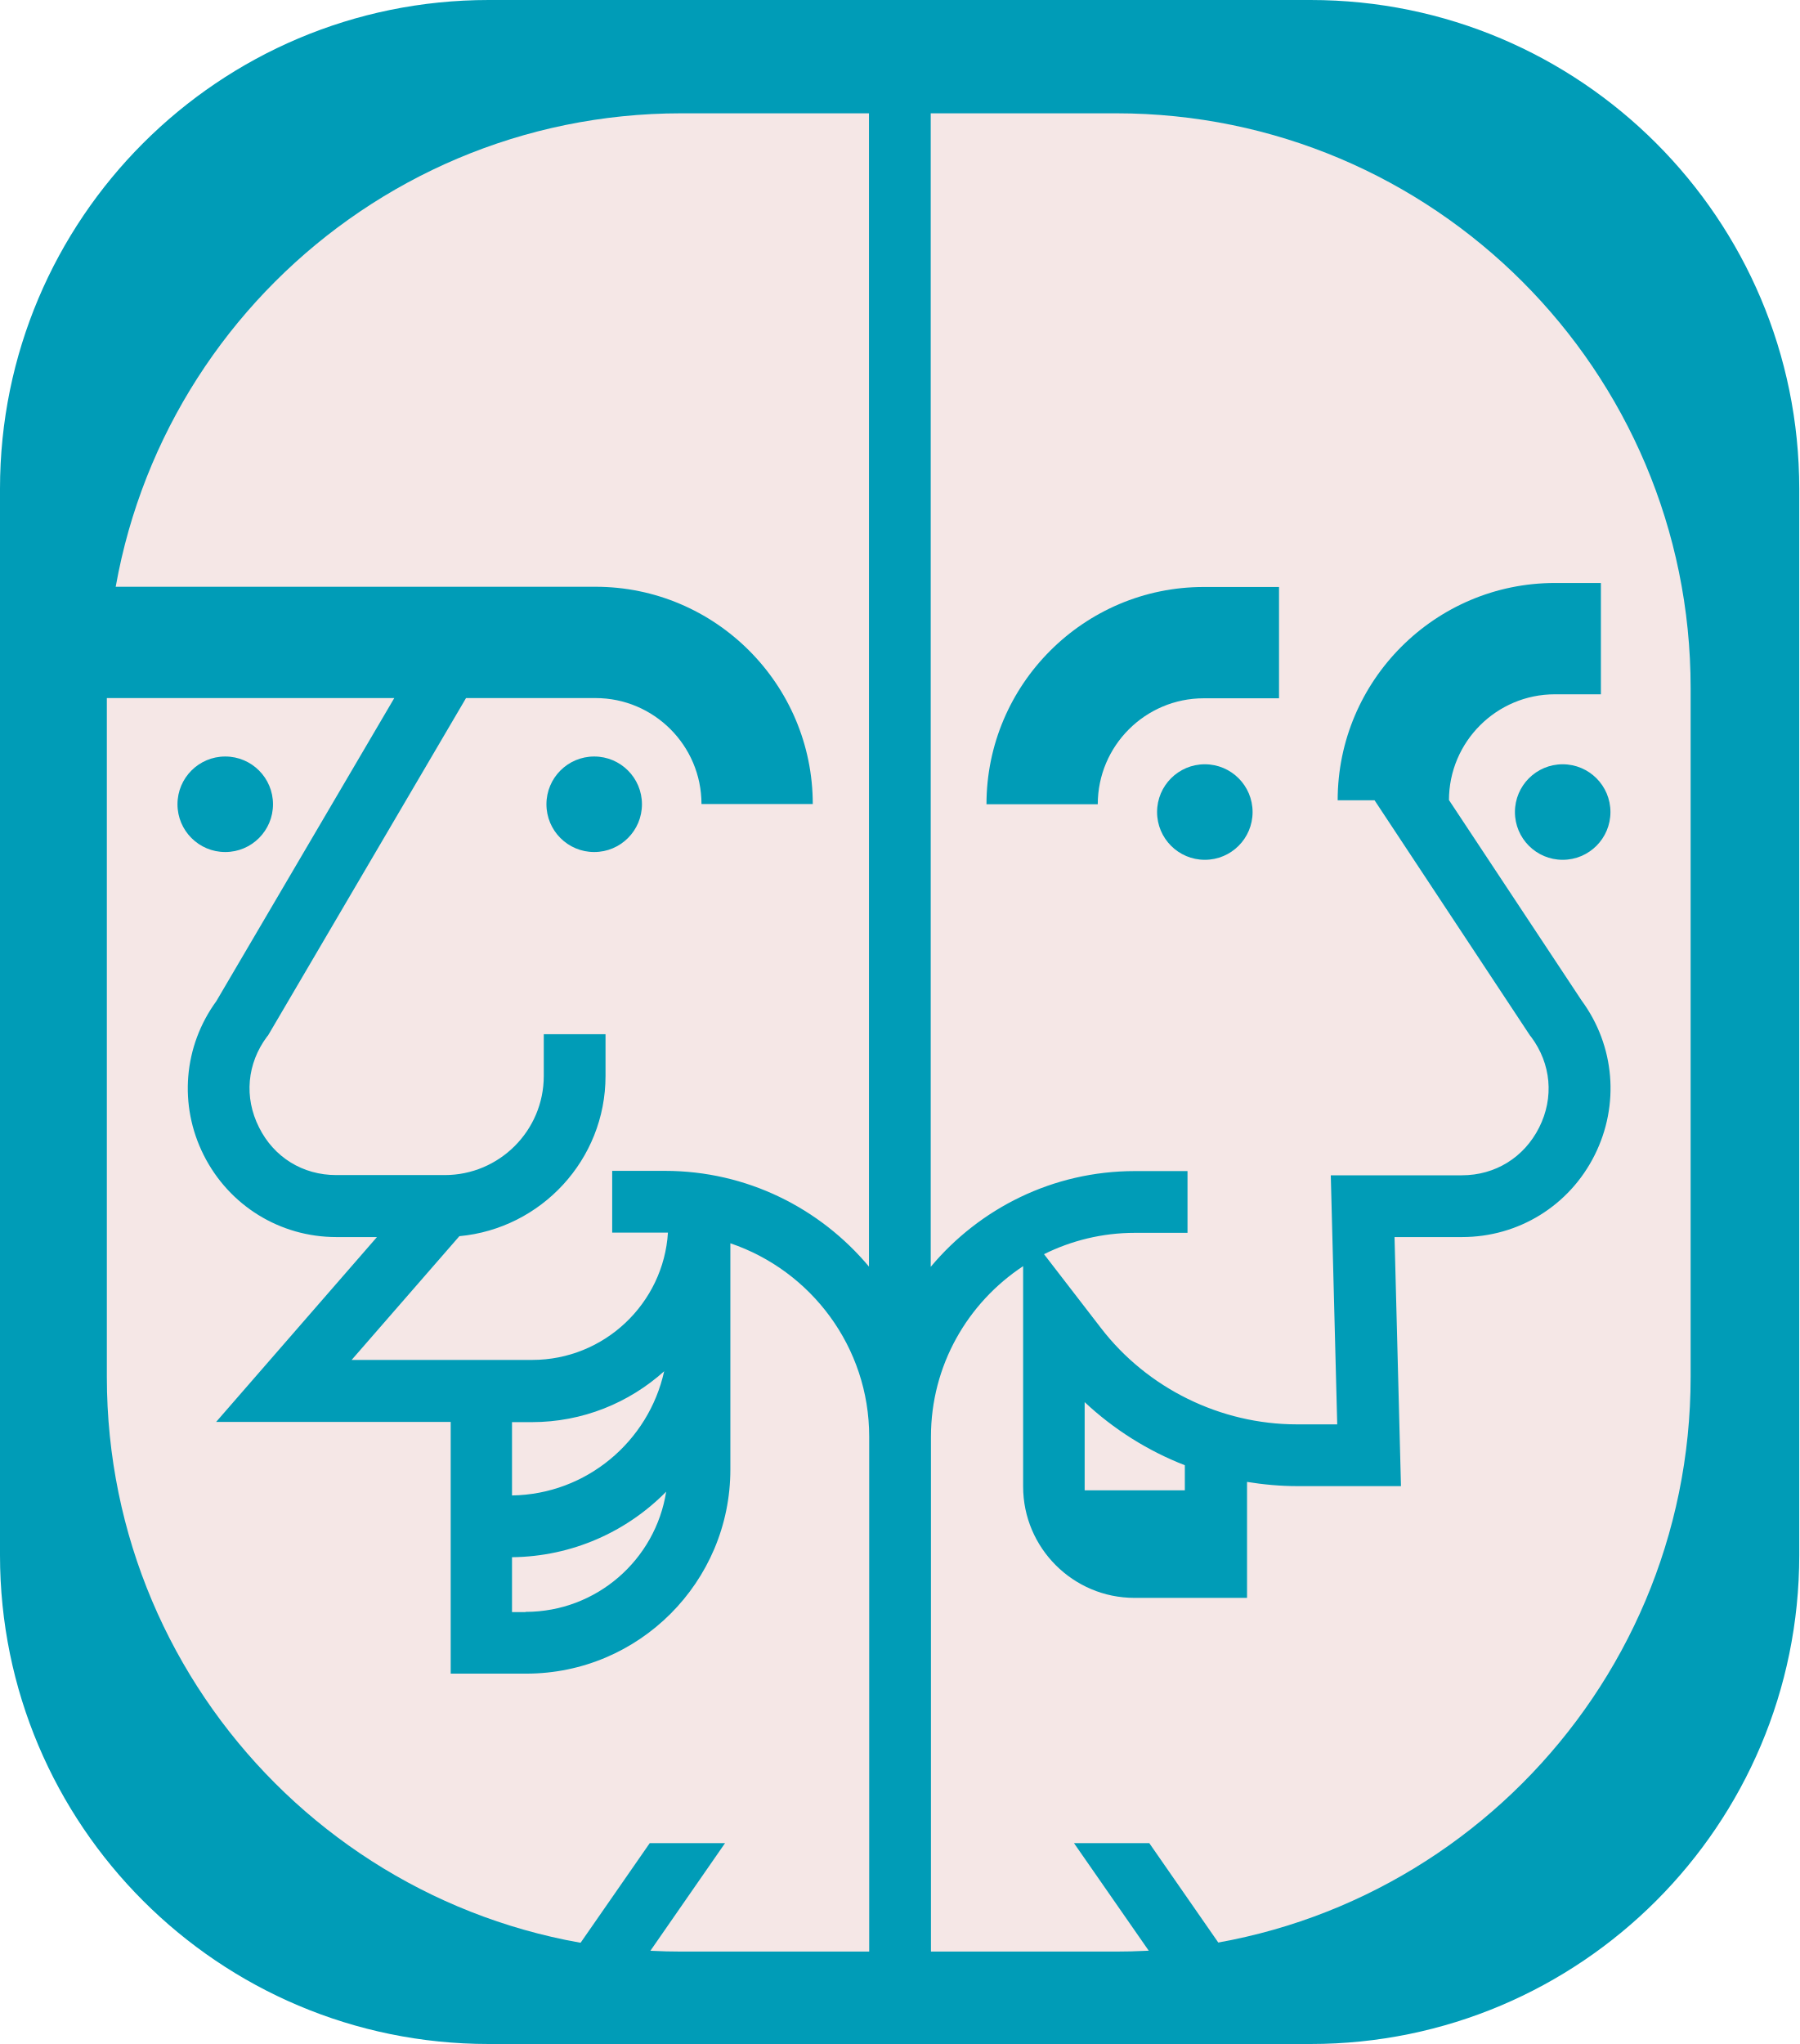
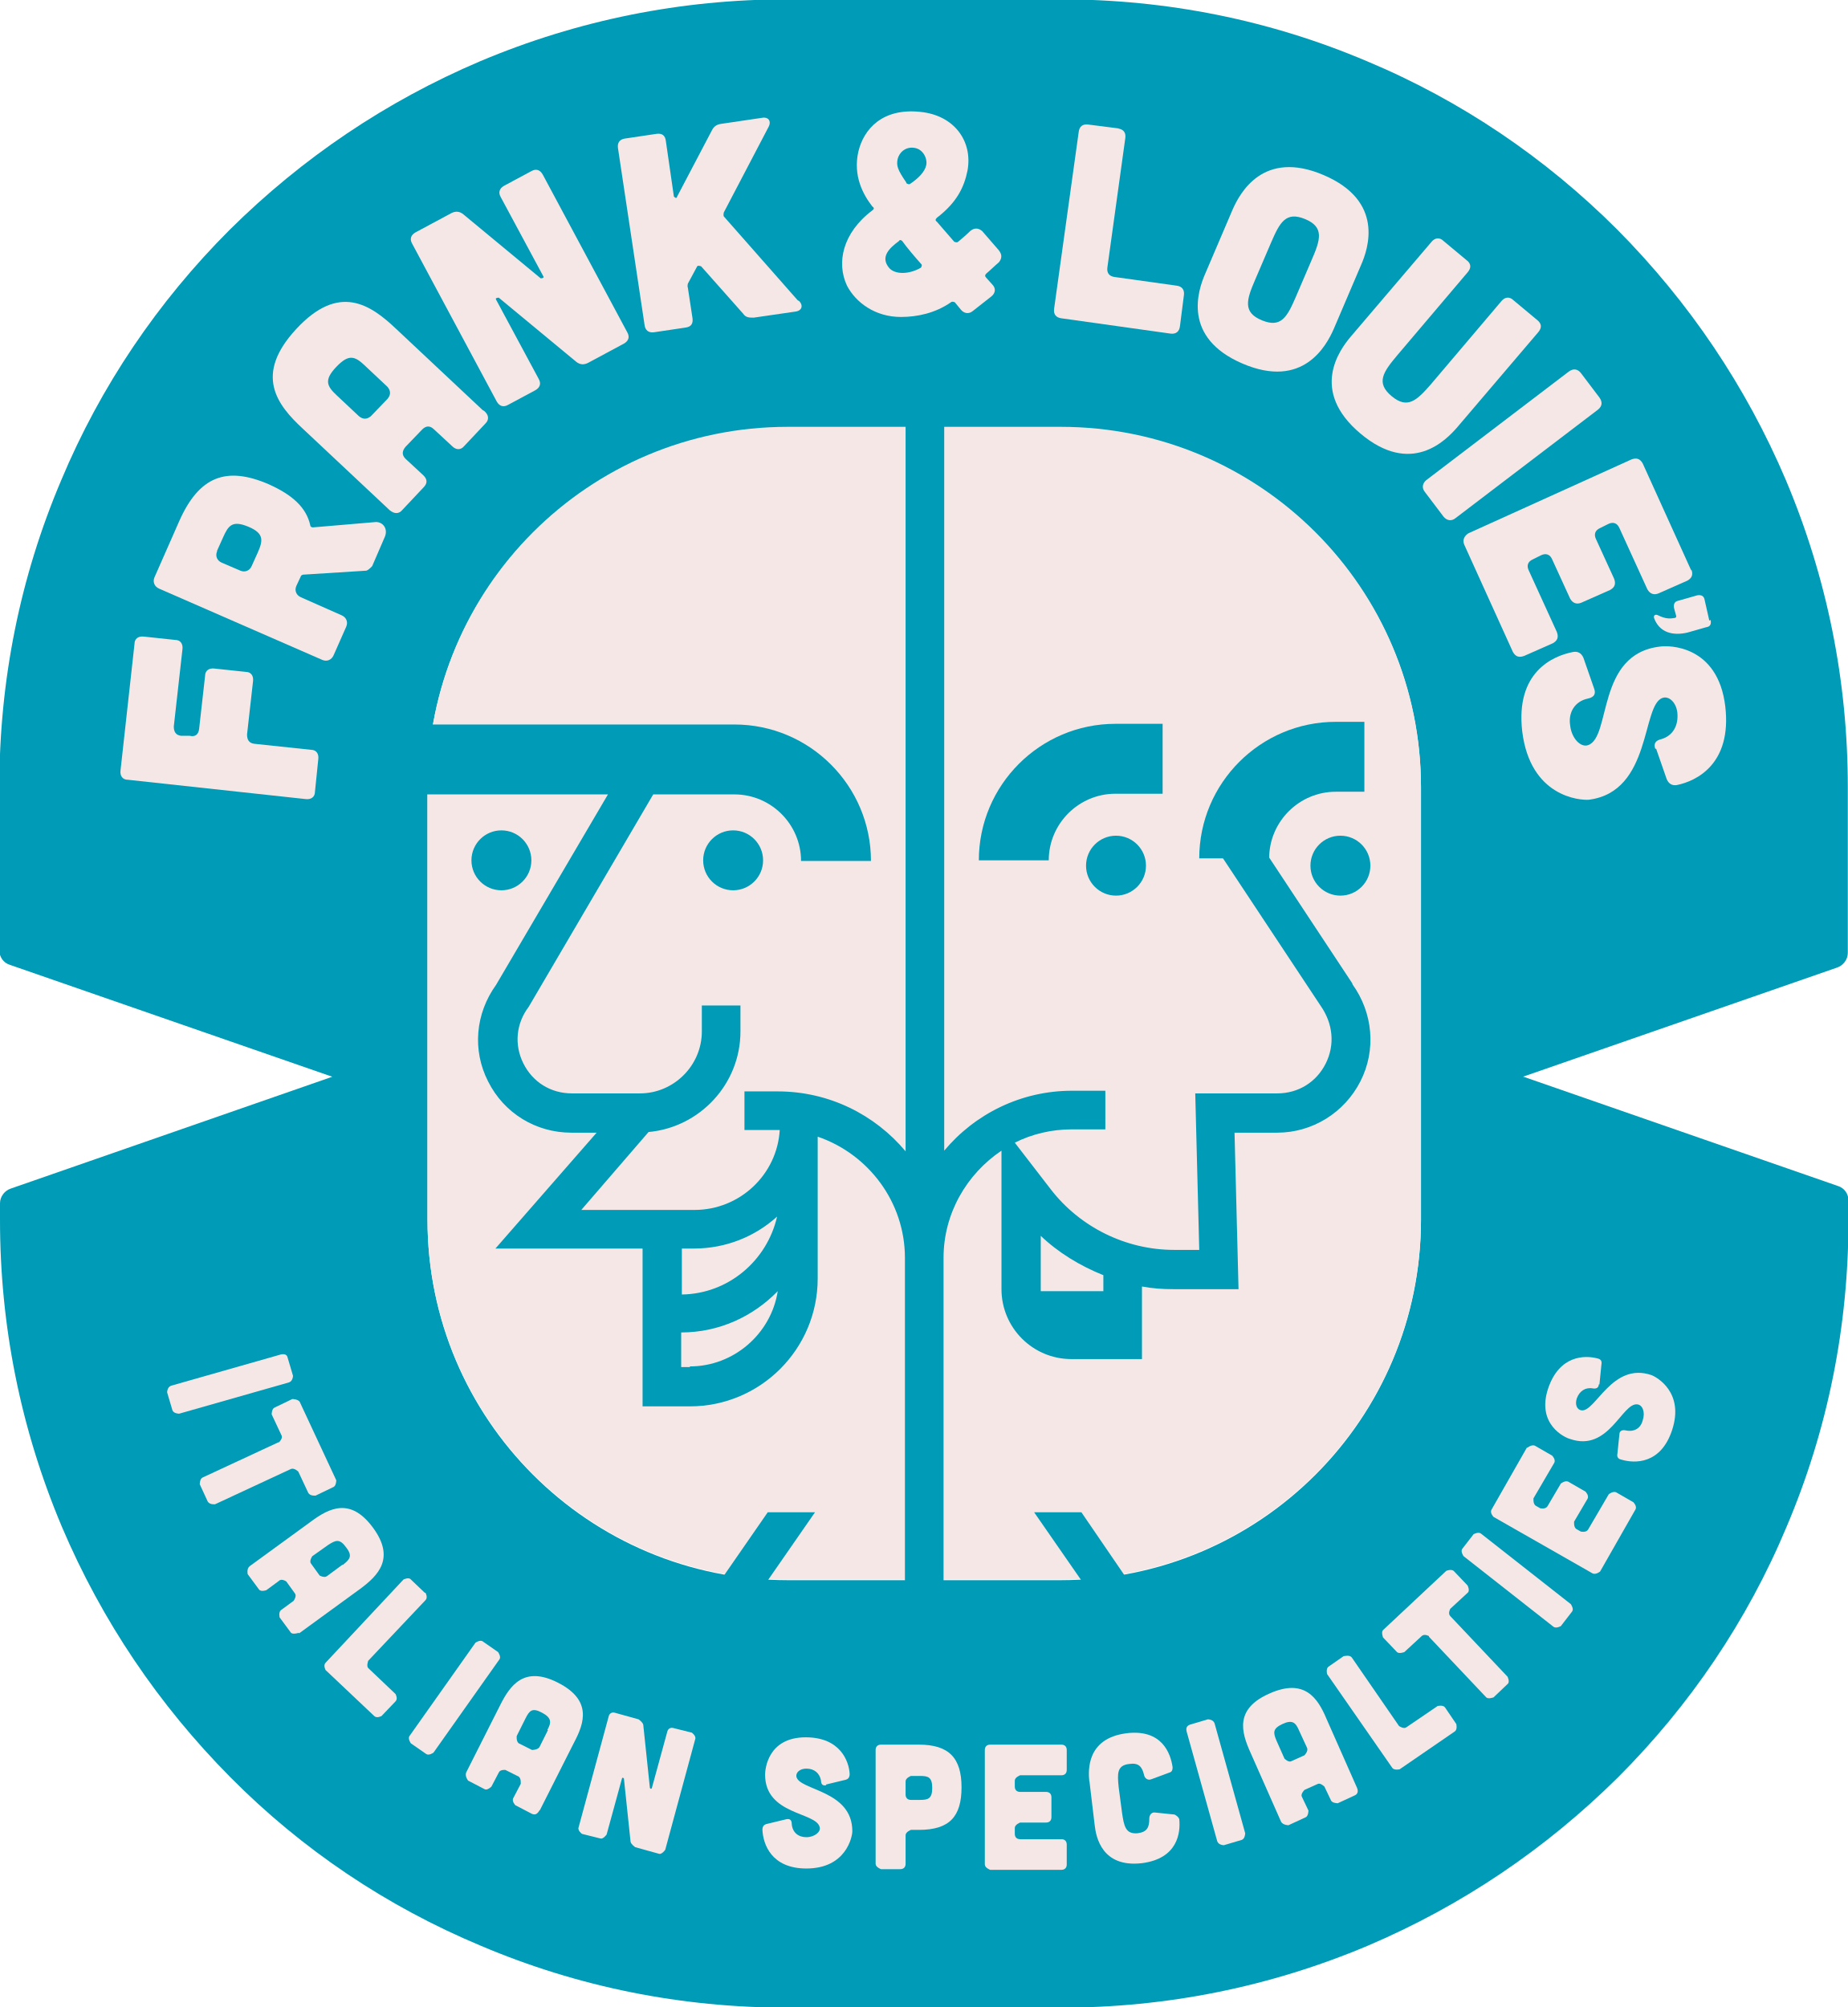
- <svg xmlns="http://www.w3.org/2000/svg" viewBox="29 29 81 92">
-   <rect x="29" y="29" width="81" height="92" rx="22" fill="#009cb7" />
-   <path fill="#f5e7e6" d="M79.25,34.1h-19.58c-14.28,0-25.86,11.58-25.86,25.86v31.02c0,14.28,11.58,25.86,25.86,25.86h19.58c14.28,0,25.86-11.58,25.86-25.86v-31.02c0-14.28-11.58-25.86-25.86-25.86Z" />
-   <g fill="#009cb7">
-     <path d="M94.22,65.02h.01c0-2.63,2.14-4.77,4.77-4.77h2.07v-5.01h-2.07c-5.39,0-9.78,4.39-9.78,9.78h1.66l7,10.59.05.06c.9,1.21,1.04,2.73.36,4.08-.68,1.35-1.98,2.15-3.48,2.15h-5.9l.29,11.21h-1.82c-3.43,0-6.73-1.62-8.82-4.34l-2.56-3.32c1.23-.61,2.62-.96,4.09-.96h2.37v-2.78h-2.37c-3.69,0-6.99,1.68-9.19,4.31V31.48h-2.78v54.53c-2.2-2.63-5.5-4.31-9.19-4.31h-2.37v2.78h2.37s.09,0,.14,0c-.2,3.19-2.87,5.73-6.11,5.73h-8.13l4.85-5.57c3.68-.34,6.58-3.44,6.58-7.21v-1.88h-2.78v1.88c0,2.46-2,4.46-4.46,4.46h-4.88c-1.51,0-2.81-.8-3.48-2.15-.68-1.35-.54-2.87.36-4.08l.05-.06,8.91-15.18h5.83c2.63,0,4.77,2.14,4.77,4.77h5.01c0-5.39-4.39-9.78-9.78-9.78h-22.67v5.01h13.61l-8.01,13.64c-1.48,2.03-1.7,4.68-.57,6.93,1.14,2.27,3.43,3.69,5.97,3.69h1.83l-7.24,8.32h10.56v11.33h3.4c5.07,0,9.19-4.12,9.19-9.19v-10.18c3.63,1.23,6.25,4.67,6.25,8.7v25.79h2.78v-19.48h0v-6.3c0-3.21,1.65-6.03,4.15-7.68v9.92c0,2.76,2.25,5.01,5.01,5.01h5.07v-5.22c.74.12,1.5.19,2.26.19h4.67l-.29-11.21h3.04c2.54,0,4.83-1.41,5.97-3.69,1.13-2.26.91-4.92-.59-6.96l-5.97-9.02ZM52.94,93.01c2.29,0,4.38-.87,5.96-2.29-.7,3.16-3.5,5.54-6.85,5.59v-3.3h.89ZM52.66,101.56h-.61v-2.47c2.71-.03,5.17-1.15,6.94-2.95-.48,3.06-3.13,5.41-6.33,5.41ZM77.82,92.1c1.31,1.23,2.85,2.2,4.52,2.85v1.13h-4.51c0-.05,0-.1,0-.16v-3.82Z" />
-     <path d="M83.19,60.43h3.39v-5.01h-3.39c-5.39,0-9.78,4.39-9.78,9.78h5.01c0-2.63,2.14-4.77,4.77-4.77Z" />
-     <circle cx="39.14" cy="65.2" r="2.15" />
-     <circle cx="99.35" cy="65.55" r="2.15" />
-     <circle cx="55.75" cy="65.2" r="2.15" />
-     <circle cx="83.24" cy="65.55" r="2.15" />
-     <polygon points="54.39 117.52 56.68 119.11 61.64 111.96 58.25 111.96" />
-     <polygon points="77.35 111.96 82.32 119.11 84.6 117.52 80.74 111.96" />
+ <svg xmlns="http://www.w3.org/2000/svg" id="Layer_1" data-name="Layer 1" viewBox="0 0 27.75 30.14">
+   <defs>
+     <style>
+       .cls-1 {
+         fill: #f5e7e6;
+       }
+ 
+       .cls-2 {
+         fill: #009cb7;
+       }
+     </style>
+   </defs>
+   <path class="cls-2" d="M22.87,16.17l4.72-1.64c.09-.03.16-.12.16-.22v-2.49c0-1.59-.31-3.14-.93-4.61-.6-1.41-1.45-2.67-2.53-3.76-1.08-1.08-2.35-1.94-3.76-2.53-1.46-.62-3.01-.93-4.61-.93h-4.1c-1.59,0-3.14.31-4.61.93-1.41.6-2.67,1.45-3.76,2.53-1.08,1.08-1.94,2.35-2.53,3.76-.62,1.46-.93,3.01-.93,4.61v2.45c0,.1.06.19.16.22l4.84,1.68L.16,17.85c-.09.03-.16.12-.16.22v.25c0,1.59.31,3.14.93,4.61.6,1.41,1.45,2.67,2.53,3.76s2.35,1.94,3.76,2.53c1.46.62,3.01.93,4.61.93h4.1c1.59,0,3.14-.31,4.61-.93,1.41-.6,2.67-1.45,3.76-2.53,1.08-1.08,1.94-2.35,2.53-3.76.62-1.46.93-3.01.93-4.61v-.29c0-.1-.06-.19-.16-.22l-4.72-1.64ZM21.34,18.32c0,2.99-2.42,5.41-5.41,5.41h-4.1c-2.99,0-5.41-2.42-5.41-5.41v-6.49c0-2.99,2.42-5.41,5.41-5.41h4.1c2.99,0,5.41,2.42,5.41,5.41v6.49Z" />
+   <path class="cls-1" d="M11.83,6.41h4.1c2.99,0,5.41,2.42,5.41,5.41v6.49c0,2.99-2.42,5.41-5.41,5.41h-4.1c-2.99,0-5.41-2.42-5.41-5.41v-6.49c0-2.99,2.42-5.41,5.41-5.41Z" />
+   <g>
+     <path class="cls-1" d="M2.02,9.67c0-.08.06-.12.14-.11l.47.05c.08,0,.12.06.11.14l-.13,1.16c0,.08.03.13.11.14h.13c.08.02.13-.02.14-.1l.09-.8c0-.08.06-.12.14-.11l.47.05c.08,0,.12.06.11.14l-.09.8c0,.08.03.13.11.14l.85.09c.08,0,.12.06.11.14l-.05.49c0,.08-.06.12-.14.11l-2.67-.29c-.08,0-.12-.06-.11-.14l.21-1.9Z" />
+     <path class="cls-1" d="M5.63,7.84c.12-.01.2.1.15.22l-.19.44s-.05.06-.09.07l-.95.06s-.03.01-.03.02l-.07.15c-.03.07,0,.14.07.17l.61.27c.07.03.1.1.07.17l-.19.43c-.03.07-.1.1-.17.07l-2.45-1.07c-.07-.03-.1-.1-.07-.17l.37-.84c.3-.68.71-.83,1.34-.56.36.16.57.35.63.62,0,.02.02.03.04.03l.94-.08ZM3.26,8.28c-.03.07,0,.14.07.17l.28.12c.07.03.14,0,.17-.07l.09-.2c.08-.18.1-.29-.14-.39s-.3-.02-.38.16l-.09.2Z" />
+     <path class="cls-1" d="M7.27,6.17c.07.06.08.13.02.19l-.32.34c-.05.06-.12.06-.18,0l-.27-.25c-.06-.06-.12-.06-.18,0l-.25.26c-.05.06-.06.12,0,.18l.27.25c.06.06.06.12,0,.18l-.32.34c-.05.06-.12.06-.19,0l-1.3-1.22c-.39-.36-.74-.81-.1-1.5.64-.69,1.11-.37,1.5,0l1.3,1.22ZM5.48,5.49c-.15-.14-.24-.18-.43.02-.19.2-.14.29.01.43l.33.31c.06.05.12.05.18,0l.25-.26c.05-.06.05-.12,0-.18l-.33-.31Z" />
+     <path class="cls-1" d="M6.78,3.2c.06-.03.12-.03.18.02l1.16.96s.06,0,.04-.03l-.64-1.19c-.04-.07-.02-.13.05-.17l.41-.22c.07-.04.13-.02.17.05l1.27,2.37c.04.07.02.13-.05.17l-.54.29c-.06.03-.12.03-.18-.02l-1.16-.96s-.06,0-.04.03l.64,1.19c.04.07.02.13-.05.17l-.41.22c-.07.04-.13.02-.17-.05l-1.27-2.37c-.04-.07-.02-.13.05-.17l.54-.29Z" />
+     <path class="cls-1" d="M12,4.52c.07.07.04.15-.06.16l-.62.09c-.07,0-.12,0-.16-.06l-.63-.71s-.05-.02-.06,0l-.14.26s-.01.04,0,.06l.07.46c.01.08-.02.13-.11.14l-.47.07c-.08.01-.13-.03-.14-.11l-.4-2.66c-.01-.08.03-.13.11-.14l.47-.07c.08-.01.13.02.14.11l.12.83s.04.05.05,0l.52-.99c.03-.06.07-.09.14-.1l.61-.09c.1-.02.15.05.1.14l-.67,1.28s-.01.04,0,.06l1.11,1.26Z" />
+     <path class="cls-1" d="M15,3.76c.05.06.05.12,0,.18-.06.05-.13.12-.19.17-.02.02-.02.04,0,.06l.09.1c.06.06.05.13-.01.18l-.28.22c-.06.05-.13.04-.18-.02l-.09-.11s-.04-.02-.06,0c-.23.16-.5.22-.75.22-.39,0-.68-.22-.81-.47-.16-.34-.07-.79.38-1.13.03-.02.03-.04,0-.06-.14-.18-.29-.46-.21-.82.08-.34.36-.66.93-.6.51.05.79.44.71.88-.05.25-.16.48-.46.71-.02.02-.03.04,0,.06l.26.3s.04.02.06,0c.06-.05.13-.11.18-.16.06-.05.12-.05.18,0l.26.3ZM13.83,4.02s.03-.04,0-.06c-.08-.09-.21-.24-.28-.34-.02-.02-.04-.02-.05,0-.15.11-.28.24-.15.4.09.11.31.1.48,0ZM13.61,2.75s.04.03.06.01c.12-.08.22-.18.24-.28.02-.09-.04-.24-.18-.26-.14-.02-.23.08-.25.17-.02.1,0,.16.13.35Z" />
+     <path class="cls-1" d="M16.79,1.93c.08.01.12.06.11.14l-.27,1.95c-.01.08.03.13.11.14l.93.13c.08.01.12.06.11.14l-.06.47c-.01.08-.06.12-.14.11l-1.64-.23c-.08-.01-.12-.06-.11-.14l.37-2.66c.01-.08.06-.12.14-.11l.47.06Z" />
+     <path class="cls-1" d="M20.03,4.94c-.11.25-.46.91-1.37.52-.91-.39-.67-1.1-.56-1.35l.41-.96c.11-.25.46-.91,1.37-.52.91.39.67,1.1.56,1.35l-.41.96ZM19.7,3.9c.13-.3.19-.49-.1-.61-.29-.12-.38.05-.51.35l-.24.56c-.13.3-.19.49.1.61.29.12.38-.05.51-.35l.24-.56Z" />
+     <path class="cls-1" d="M22.03,3.91c.06.05.07.11.01.18l-1.06,1.25c-.21.25-.32.41-.08.61s.38.06.59-.18l1.06-1.25c.05-.06.12-.07.18-.01l.36.3c.06.05.07.11.01.18l-1.21,1.42c-.18.21-.7.74-1.46.1-.76-.64-.32-1.25-.14-1.46l1.21-1.42c.05-.06.12-.07.18-.01l.36.3Z" />
+     <path class="cls-1" d="M24.02,5.97c.05.07.04.13-.02.18l-2.14,1.63c-.06.05-.13.04-.18-.02l-.28-.37c-.05-.06-.04-.13.02-.18l2.14-1.63c.07-.05.13-.04.18.02l.28.37Z" />
+     <path class="cls-1" d="M25.4,8.55c.03.08.01.13-.06.17l-.43.19c-.07.03-.13.01-.17-.06l-.42-.92c-.03-.07-.09-.1-.17-.06l-.12.06c-.07.03-.1.09-.06.17l.27.59c.03.08.01.13-.06.17l-.43.19c-.07.03-.13.01-.17-.06l-.27-.59c-.03-.07-.09-.1-.17-.06l-.12.06c-.07.03-.1.09-.06.17l.42.92c.03.08.01.13-.06.17l-.43.19c-.08.03-.13.01-.17-.06l-.73-1.61c-.03-.07,0-.13.06-.17l2.45-1.11c.08-.03.13-.01.17.06l.73,1.61Z" />
+     <path class="cls-1" d="M25.69,9.31c.01.06,0,.1-.07.11l-.28.08c-.22.05-.42,0-.5-.22-.01-.04.02-.06.06-.04.12.06.19.05.25.04.02,0,.03-.02.02-.04l-.03-.11c-.01-.06.01-.1.07-.11l.28-.08c.06-.01.1.01.11.07l.07.31Z" />
+     <path class="cls-1" d="M24.86,11.25c-.03-.08,0-.13.09-.15.17-.05.26-.2.24-.4-.02-.16-.13-.25-.22-.22-.32.1-.16,1.41-1.11,1.53-.13.01-.88-.04-1-1.03-.1-.88.45-1.13.77-1.19.07-.01.12.02.15.09l.16.46c.03.08,0,.13-.09.15-.2.04-.3.21-.27.4.02.2.16.34.27.3.35-.12.12-1.37,1.08-1.48.12-.02.87-.03.98.9.1.86-.43,1.12-.73,1.18-.07.01-.12-.02-.15-.09l-.16-.46Z" />
+   </g>
+   <path class="cls-2" d="M18.01,12.89c0-1.13.92-2.05,2.05-2.05h.43v1.05h-.43c-.55,0-1,.45-1,1" />
+   <circle class="cls-2" cx="20.13" cy="13" r=".45" />
+   <g>
+     <path class="cls-2" d="M20.31,14.77l-1.46-2.21-.49.32,1.47,2.22h0c.19.27.22.59.08.87-.14.28-.41.45-.73.45h-1.23l.06,2.35h-.38c-.72,0-1.41-.34-1.85-.91l-.54-.7c.26-.13.55-.2.86-.2h.5v-.58h-.5c-.77,0-1.46.35-1.92.9V5.87h-.58v11.42c-.46-.55-1.15-.9-1.92-.9h-.5v.58h.5s.02,0,.03,0c-.04.67-.6,1.2-1.28,1.2h-1.7l1.01-1.17c.77-.07,1.38-.72,1.38-1.51v-.39h-.58v.39c0,.51-.42.93-.93.93h-1.02c-.32,0-.59-.17-.73-.45-.14-.28-.11-.6.08-.85h0s1.87-3.19,1.87-3.19h1.22c.55,0,1,.45,1,1h1.05c0-1.13-.92-2.05-2.05-2.05h-4.75v1.05h2.85l-1.68,2.86c-.31.43-.36.98-.12,1.45.24.48.72.77,1.25.77h.38l-1.52,1.74h2.21v2.37h.71c1.06,0,1.92-.86,1.92-1.92v-2.13c.76.26,1.31.98,1.31,1.82v5.4h.58v-5.4c0-.67.35-1.26.87-1.61v2.08c0,.58.47,1.05,1.05,1.05h1.06v-1.09c.16.03.31.04.47.04h.98l-.06-2.35h.64c.53,0,1.01-.3,1.25-.77.24-.47.19-1.03-.12-1.46ZM10.42,18.75c.48,0,.92-.18,1.25-.48-.15.66-.73,1.16-1.43,1.17v-.69h.19ZM10.36,20.53h-.13v-.52c.57,0,1.08-.24,1.45-.62-.1.64-.66,1.13-1.32,1.13ZM15.62,18.55c.27.26.6.46.95.6v.24h-.94s0-.02,0-.03v-.8Z" />
+     <path class="cls-2" d="M16.75,11.92h.71v-1.05h-.71c-1.13,0-2.05.92-2.05,2.05h1.05c0-.55.45-1,1-1Z" />
+     <circle class="cls-2" cx="7.53" cy="12.92" r=".45" />
+     <circle class="cls-2" cx="11.01" cy="12.92" r=".45" />
+     <circle class="cls-2" cx="16.76" cy="13" r=".45" />
+     <polygon class="cls-2" points="10.72 23.88 11.2 24.21 12.24 22.71 11.53 22.71 10.72 23.88" />
+     <polygon class="cls-2" points="15.53 22.71 16.57 24.21 17.04 23.88 16.24 22.71 15.53 22.71" />
+   </g>
+   <g>
+     <path class="cls-1" d="M4.4,20.66s0,.08-.06.1l-1.65.47s-.08,0-.1-.05l-.08-.27s0-.08.06-.1l1.65-.47c.05-.01.09,0,.1.05l.08.27Z" />
+     <path class="cls-1" d="M4.19,21.66s.06-.06.04-.1l-.15-.32s0-.08.04-.1l.27-.13s.08,0,.11.04l.55,1.18s0,.08-.04.1l-.27.13s-.08.01-.11-.04l-.15-.32s-.06-.06-.11-.04l-1.14.53s-.08.01-.11-.04l-.12-.26s0-.08.04-.1l1.14-.53Z" />
+     <path class="cls-1" d="M4.49,24.52s-.09.03-.12,0l-.17-.23s-.02-.08.02-.11l.19-.14s.05-.07.02-.11l-.13-.18s-.07-.05-.11-.01l-.19.14s-.08.03-.11-.01l-.17-.23s-.02-.08.03-.12l.92-.67c.27-.2.59-.37.93.09s.08.72-.19.92l-.92.67ZM5.15,23.5c.1-.08.15-.13.05-.26-.1-.14-.16-.11-.27-.04l-.24.17s-.05.07-.02.11l.13.18s.07.04.11.01l.23-.17Z" />
+     <path class="cls-1" d="M6.39,23.92s.04.07,0,.11l-.86.91s-.03.08,0,.11l.41.39s.04.07,0,.11l-.21.22s-.07.04-.11,0l-.73-.69s-.04-.07,0-.11l1.17-1.25s.08-.04.11,0l.21.2Z" />
+     <path class="cls-1" d="M7.48,24.81s.05.07.02.11l-.99,1.4s-.07.05-.11.02l-.23-.16s-.05-.07-.02-.11l.99-1.4s.07-.05.11-.02l.23.16Z" />
+     <path class="cls-1" d="M8.1,27.19c-.03.05-.06.07-.11.05l-.25-.13s-.06-.06-.03-.11l.11-.21s.01-.08-.03-.11l-.2-.1s-.08-.01-.1.04l-.11.21s-.06.06-.1.04l-.25-.13s-.05-.06-.03-.12l.51-1.01c.15-.3.36-.6.87-.34.51.26.4.6.24.9l-.51,1.01ZM8.22,25.98c.06-.11.07-.18-.08-.26-.15-.08-.19-.03-.25.09l-.13.26s-.01.08.03.11l.2.1s.08,0,.11-.04l.13-.26Z" />
+     <path class="cls-1" d="M9.59,25.82s.06.04.07.08l.1.95s.02.03.03,0l.23-.84c.01-.05.05-.07.09-.06l.28.07s.07.05.05.1l-.45,1.66s-.05.07-.09.06l-.36-.1s-.06-.04-.07-.08l-.1-.95s-.02-.03-.03,0l-.23.84s-.05.07-.09.06l-.28-.07s-.07-.05-.05-.1l.45-1.66c.01-.05.05-.07.09-.06l.36.1Z" />
+     <path class="cls-1" d="M12.41,26.81c-.05.01-.08-.01-.08-.07-.02-.11-.1-.18-.22-.18-.1,0-.16.06-.15.12.04.21.84.2.84.82,0,.08-.09.56-.69.56-.53,0-.65-.37-.66-.58,0-.05.02-.08.07-.09l.29-.07c.05-.01.08.01.08.07.01.13.1.2.22.2s.22-.08.2-.15c-.05-.23-.82-.18-.82-.79,0-.08.04-.56.61-.56.52,0,.65.36.66.55,0,.05-.02.08-.07.09l-.29.07Z" />
+     <path class="cls-1" d="M13.8,26.2c.45,0,.64.2.64.64s-.18.64-.64.64h-.12s-.08.03-.08.08v.43c0,.05-.03.08-.08.08h-.29s-.08-.03-.08-.08v-1.71c0-.05.03-.08.08-.08h.56ZM13.82,27.03c.12,0,.18-.02.18-.18s-.06-.18-.18-.18h-.14s-.08.03-.08.08v.2c0,.05.03.08.08.08h.14Z" />
+     <path class="cls-1" d="M15.94,26.2c.05,0,.08.03.08.08v.3c0,.05-.03.08-.08.08h-.62s-.08.03-.08.08v.09c0,.05.03.08.08.08h.39c.05,0,.08.03.08.08v.3c0,.05-.03.08-.08.08h-.39s-.08.03-.08.08v.09c0,.05.03.08.08.08h.62c.05,0,.08.03.08.08v.3c0,.05-.03.08-.08.08h-1.07s-.08-.03-.08-.08v-1.72c0-.05.03-.08.08-.08h1.07Z" />
+     <path class="cls-1" d="M16.36,26.76c-.02-.18-.04-.65.55-.73.54-.07.67.3.7.51,0,.04-.01.07-.05.08l-.27.1c-.05.02-.1-.01-.11-.07-.03-.12-.08-.18-.22-.16-.19.02-.18.15-.16.35l.05.38c.03.2.05.33.24.31.14-.02.17-.09.17-.22,0-.06.04-.1.09-.09l.29.03s.06.03.07.07c.02.2-.02.59-.56.66-.6.07-.69-.39-.71-.57l-.08-.67Z" />
+     <path class="cls-1" d="M18.14,25.82s.08,0,.1.06l.46,1.65s0,.08-.05.1l-.27.08s-.08,0-.1-.06l-.46-1.65c-.01-.05,0-.08.05-.1l.27-.08Z" />
+     <path class="cls-1" d="M20.38,26.85c.02.05.01.09-.03.11l-.26.12s-.08,0-.1-.04l-.1-.21s-.06-.06-.1-.04l-.2.09s-.06.06-.04.1l.1.21s0,.08-.04.1l-.26.12s-.08,0-.11-.05l-.46-1.04c-.14-.31-.24-.66.29-.89.52-.23.72.07.85.38l.46,1.04ZM19.51,25.99c-.05-.12-.1-.17-.25-.1-.15.07-.14.13-.09.25l.12.27s.06.06.1.04l.2-.09s.06-.06.04-.11l-.12-.26Z" />
+     <path class="cls-1" d="M20.19,24.87s.08-.02.11.02l.71,1.03s.07.05.11.02l.47-.32s.08-.02.11.02l.17.25s.02.08-.02.11l-.83.57s-.08.02-.11-.02l-.98-1.41s-.02-.08.02-.11l.23-.16Z" />
+     <path class="cls-1" d="M21.46,24.57s-.07-.04-.11,0l-.26.24s-.08.03-.11,0l-.21-.22s-.03-.08,0-.11l.95-.89s.07-.03.11,0l.21.22s.04.08,0,.11l-.26.24s-.04.07,0,.11l.86.91s.04.08,0,.11l-.21.2s-.08.03-.11,0l-.86-.91Z" />
+     <path class="cls-1" d="M22.13,23.04s.07-.04.11-.01l1.35,1.06s.05.07.02.11l-.17.22s-.07.04-.11.01l-1.35-1.06s-.05-.07-.02-.11l.17-.22Z" />
+     <path class="cls-1" d="M22.94,21.74s.06-.05.11-.03l.26.15s.06.06.03.11l-.31.53s-.01.08.03.11l.07.04s.08.02.11-.03l.2-.34s.06-.05.11-.03l.26.15s.06.06.03.11l-.2.34s-.01.08.03.11l.07.04s.08.02.11-.03l.31-.53s.06-.05.11-.03l.26.15s.06.06.03.11l-.53.93s-.06.05-.11.03l-1.49-.85s-.06-.06-.03-.11l.53-.93Z" />
+     <path class="cls-1" d="M24.01,20.79c0,.05-.04.07-.09.06-.11-.02-.2.04-.24.15-.03.09,0,.17.07.18.21.03.46-.73,1.05-.53.08.03.5.26.31.83-.17.51-.56.5-.76.44-.05-.01-.07-.04-.06-.09l.03-.29c0-.05.04-.07.09-.06.13.03.23-.03.26-.15.04-.12,0-.23-.08-.24-.23-.03-.43.72-1.01.52-.08-.02-.51-.22-.33-.76.17-.5.55-.5.74-.45.05.01.07.04.06.09l-.03.3Z" />
  </g>
</svg>
